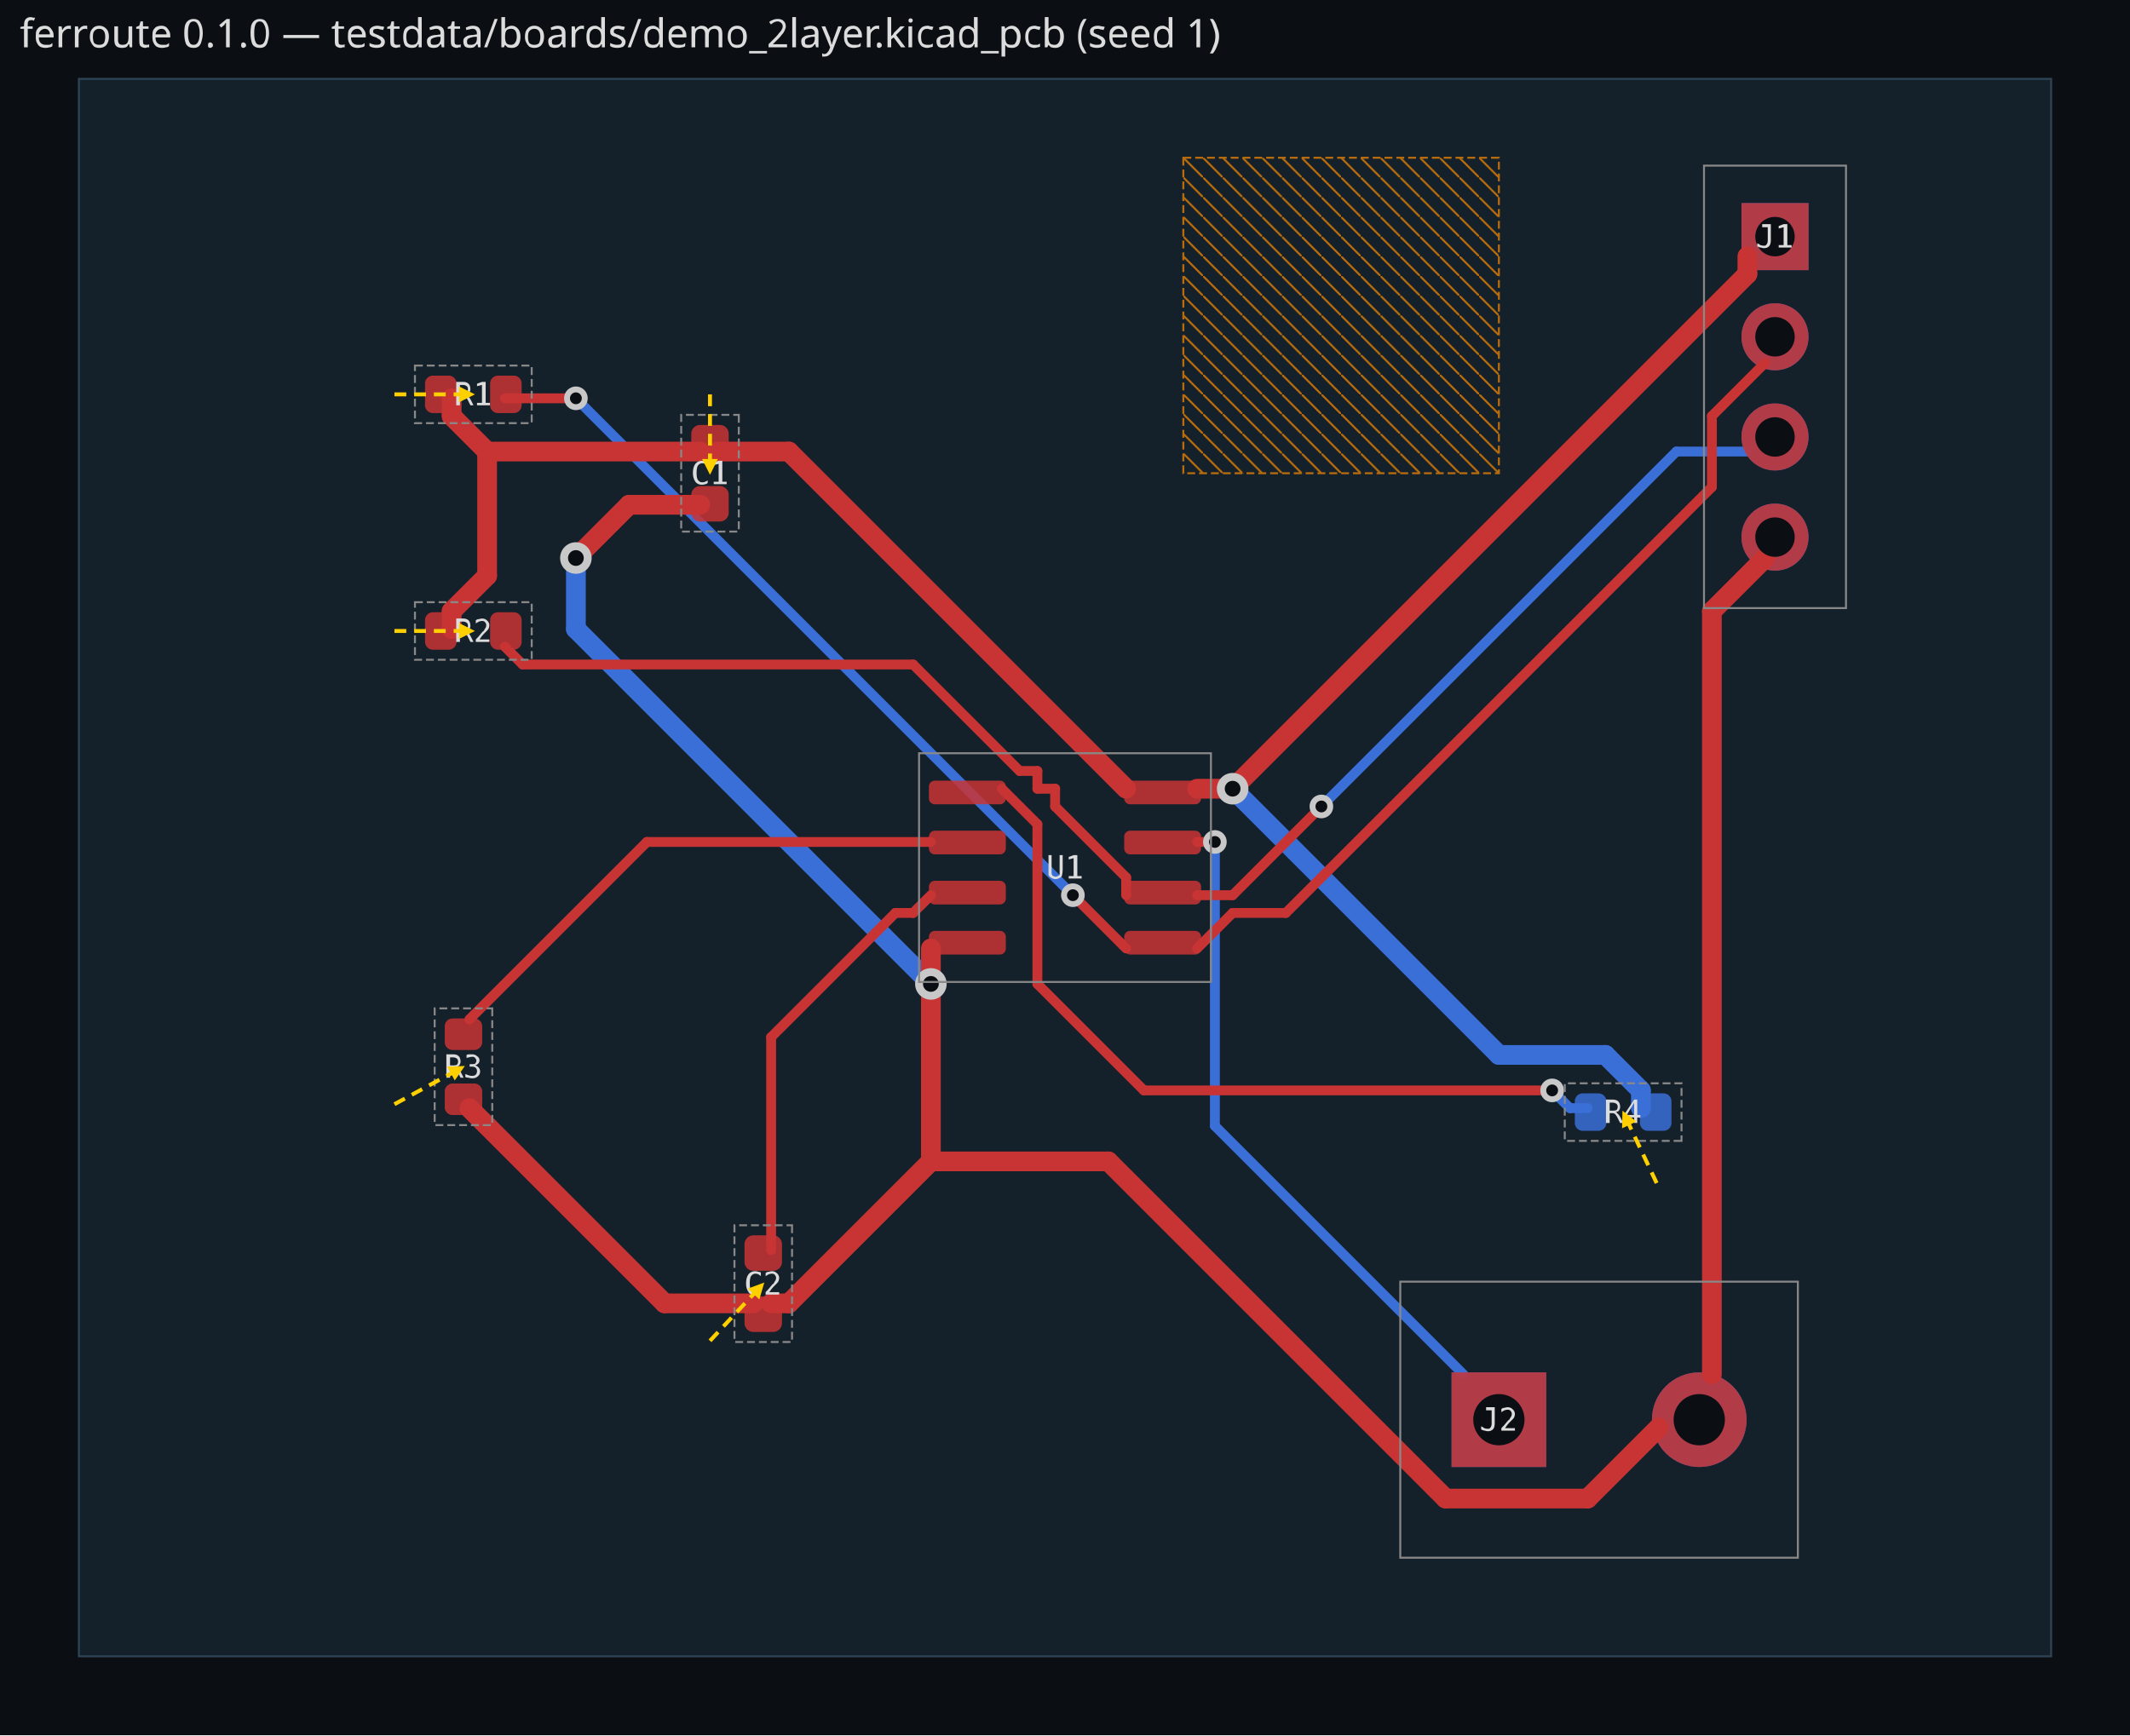
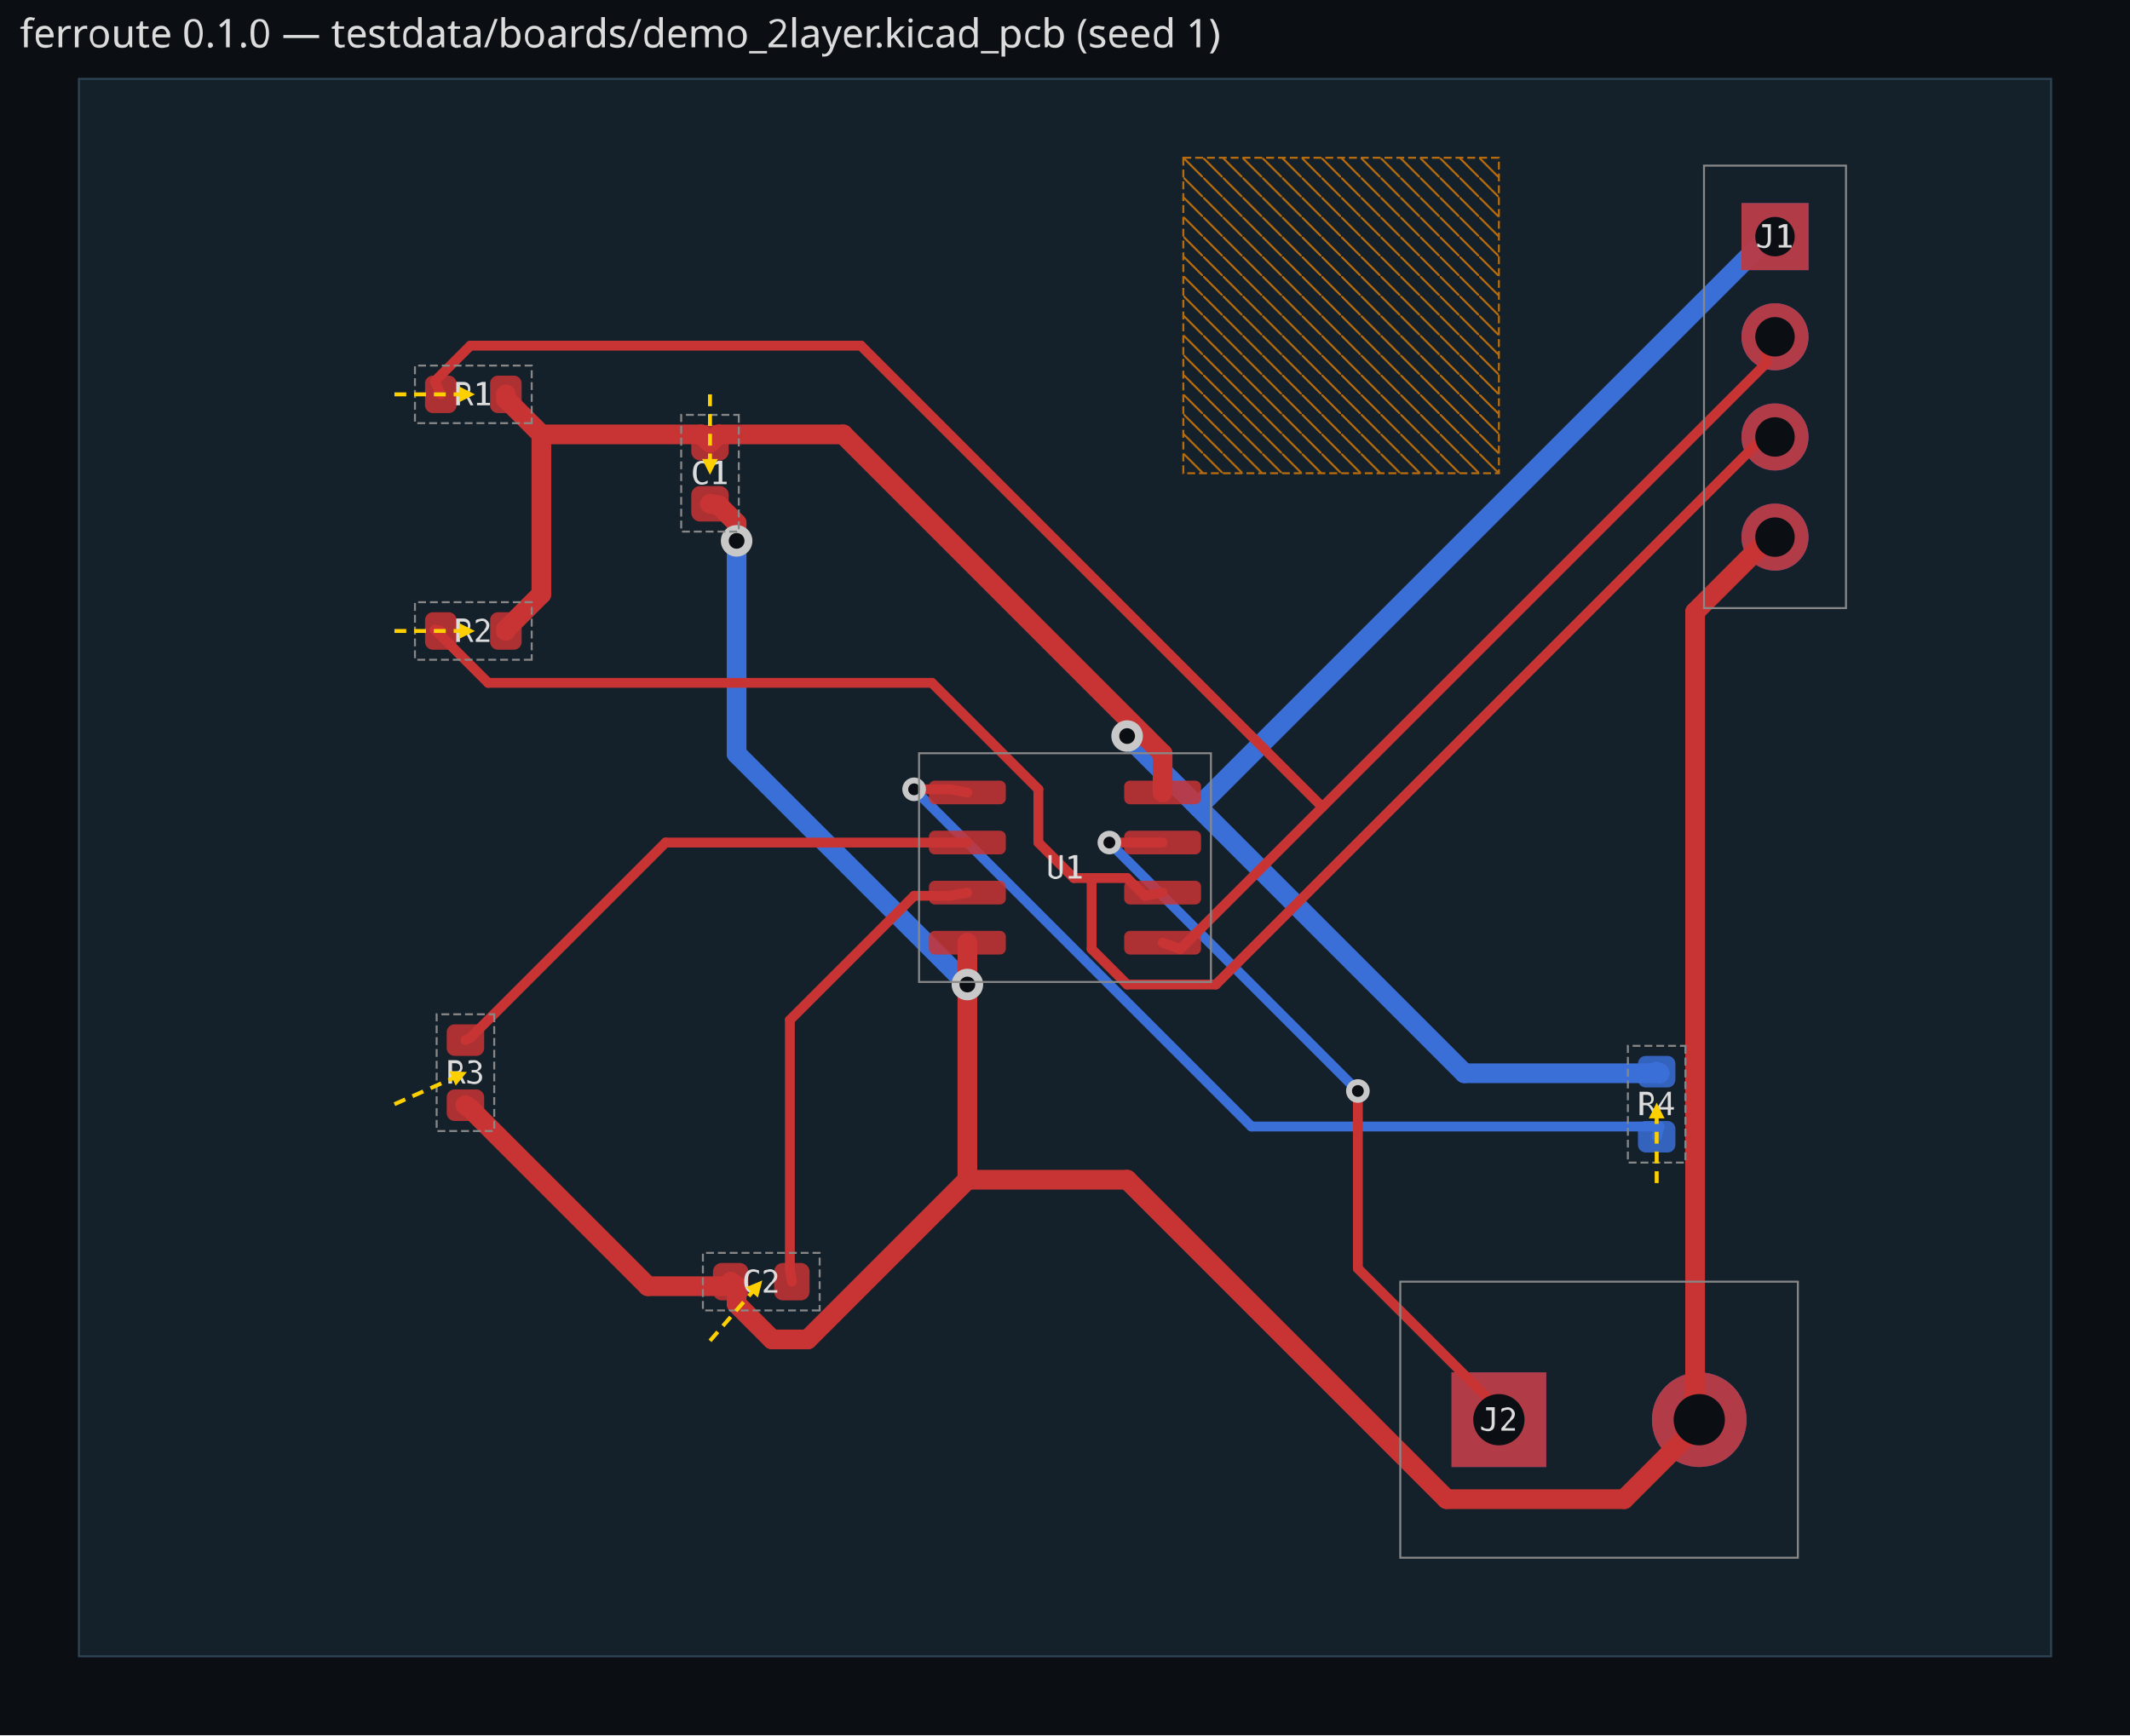
<svg xmlns="http://www.w3.org/2000/svg" width="1080" height="880" viewBox="98 98 54 44">
  <defs>
    <pattern id="hatch" width="0.5" height="0.5" patternUnits="userSpaceOnUse">
      <path d="M 0 0 L 0.5 0.5" stroke="#ff8c00" stroke-width="0.05" fill="none" />
    </pattern>
    <marker id="arrow" viewBox="0 0 10 10" refX="9" refY="5" markerWidth="4" markerHeight="4" orient="auto-start-reverse">
      <path d="M 0 0 L 10 5 L 0 10 z" fill="#ffd000" />
    </marker>
  </defs>
  <rect x="98" y="98" width="54" height="44" fill="#0b0f14" />
  <path id="outline" d="M100 100 L150 100 L150 140 L100 140 Z" fill="#14202a" fill-rule="evenodd" stroke="#2e4454" stroke-width="0.05" />
  <path class="keepout" data-keepout="0" d="M128 102 L136 102 L136 110 L128 110 Z" fill="url(#hatch)" stroke="#ff8c00" stroke-width="0.05" stroke-dasharray="0.2 0.1" opacity="0.7" />
  <g id="layer-B.Cu">
-     <path d="M137.35 125.65 L137.8 126.1" fill="#3a6fd8" stroke="#3a6fd8" stroke-width="0.25" stroke-linejoin="round" stroke-linecap="round" opacity="1" data-net="INT" />
-     <path d="M137.8 126.1 L138.25 126.1" fill="#3a6fd8" stroke="#3a6fd8" stroke-width="0.25" stroke-linejoin="round" stroke-linecap="round" opacity="1" data-net="INT" />
-     <path d="M121.6 122.95 L112.6 113.95" fill="#3a6fd8" stroke="#3a6fd8" stroke-width="0.5" stroke-linejoin="round" stroke-linecap="round" opacity="1" data-net="GND" />
-     <path d="M112.6 113.95 L112.6 112.15" fill="#3a6fd8" stroke="#3a6fd8" stroke-width="0.5" stroke-linejoin="round" stroke-linecap="round" opacity="1" data-net="GND" />
-     <path d="M125.2 120.7 L112.6 108.1" fill="#3a6fd8" stroke="#3a6fd8" stroke-width="0.25" stroke-linejoin="round" stroke-linecap="round" opacity="1" data-net="SDA" />
-     <path d="M131.5 118.45 L140.5 109.45" fill="#3a6fd8" stroke="#3a6fd8" stroke-width="0.25" stroke-linejoin="round" stroke-linecap="round" opacity="1" data-net="SCL" />
-     <path d="M140.5 109.45 L142.3 109.45" fill="#3a6fd8" stroke="#3a6fd8" stroke-width="0.25" stroke-linejoin="round" stroke-linecap="round" opacity="1" data-net="SCL" />
-     <path d="M128.8 119.35 L128.8 126.55" fill="#3a6fd8" stroke="#3a6fd8" stroke-width="0.25" stroke-linejoin="round" stroke-linecap="round" opacity="1" data-net="OUT" />
-     <path d="M128.8 126.55 L135.1 132.85" fill="#3a6fd8" stroke="#3a6fd8" stroke-width="0.25" stroke-linejoin="round" stroke-linecap="round" opacity="1" data-net="OUT" />
-     <path d="M129.25 118 L136 124.75" fill="#3a6fd8" stroke="#3a6fd8" stroke-width="0.5" stroke-linejoin="round" stroke-linecap="round" opacity="1" data-net="+3V3" />
-     <path d="M136 124.75 L138.7 124.75" fill="#3a6fd8" stroke="#3a6fd8" stroke-width="0.5" stroke-linejoin="round" stroke-linecap="round" opacity="1" data-net="+3V3" />
-     <path d="M138.7 124.75 L139.6 125.65" fill="#3a6fd8" stroke="#3a6fd8" stroke-width="0.5" stroke-linejoin="round" stroke-linecap="round" opacity="1" data-net="+3V3" />
-     <path d="M139.6 125.65 L139.6 126.1" fill="#3a6fd8" stroke="#3a6fd8" stroke-width="0.5" stroke-linejoin="round" stroke-linecap="round" opacity="1" data-net="+3V3" />
-     <path d="M140.175 126.475 L139.775 126.475 L139.775 125.925 L140.175 125.925 Z" fill="#3a6fd8" stroke="#3a6fd8" stroke-width="0.4" stroke-linejoin="round" stroke-linecap="round" opacity="0.85" data-net="+3V3" />
-     <path d="M138.525 126.475 L138.125 126.475 L138.125 125.925 L138.525 125.925 Z" fill="#3a6fd8" stroke="#3a6fd8" stroke-width="0.4" stroke-linejoin="round" stroke-linecap="round" opacity="0.85" data-net="INT" />
+     <path d="M121.175 118.015 L129.725 126.565" fill="#3a6fd8" stroke="#3a6fd8" stroke-width="0.25" stroke-linejoin="round" stroke-linecap="round" opacity="1" data-net="INT" />
+     <path d="M129.725 126.565 L140.075 126.565" fill="#3a6fd8" stroke="#3a6fd8" stroke-width="0.25" stroke-linejoin="round" stroke-linecap="round" opacity="1" data-net="INT" />
+     <path d="M140 126.825 L140.075 126.565" fill="#3a6fd8" stroke="#3a6fd8" stroke-width="0.25" stroke-linejoin="round" stroke-linecap="round" opacity="1" data-net="INT" />
+     <path d="M122.525 122.965 L116.675 117.115" fill="#3a6fd8" stroke="#3a6fd8" stroke-width="0.5" stroke-linejoin="round" stroke-linecap="round" opacity="1" data-net="GND" />
+     <path d="M116.675 117.115 L116.675 111.715" fill="#3a6fd8" stroke="#3a6fd8" stroke-width="0.5" stroke-linejoin="round" stroke-linecap="round" opacity="1" data-net="GND" />
+     <path d="M126.125 119.365 L132.425 125.665" fill="#3a6fd8" stroke="#3a6fd8" stroke-width="0.25" stroke-linejoin="round" stroke-linecap="round" opacity="1" data-net="OUT" />
+     <path d="M126.575 116.665 L135.125 125.215" fill="#3a6fd8" stroke="#3a6fd8" stroke-width="0.5" stroke-linejoin="round" stroke-linecap="round" opacity="1" data-net="+3V3" />
+     <path d="M135.125 125.215 L140.075 125.215" fill="#3a6fd8" stroke="#3a6fd8" stroke-width="0.5" stroke-linejoin="round" stroke-linecap="round" opacity="1" data-net="+3V3" />
+     <path d="M128.375 118.465 L142.775 104.065" fill="#3a6fd8" stroke="#3a6fd8" stroke-width="0.5" stroke-linejoin="round" stroke-linecap="round" opacity="1" data-net="+3V3" />
+     <path d="M140 125.175 L140.075 125.215" fill="#3a6fd8" stroke="#3a6fd8" stroke-width="0.5" stroke-linejoin="round" stroke-linecap="round" opacity="1" data-net="+3V3" />
+     <path d="M143 104 L142.775 104.065" fill="#3a6fd8" stroke="#3a6fd8" stroke-width="0.5" stroke-linejoin="round" stroke-linecap="round" opacity="1" data-net="+3V3" />
+     <path d="M140.275 124.975 L140.275 125.375 L139.725 125.375 L139.725 124.975 Z" fill="#3a6fd8" stroke="#3a6fd8" stroke-width="0.4" stroke-linejoin="round" stroke-linecap="round" opacity="0.85" data-net="+3V3" />
+     <path d="M140.275 126.625 L140.275 127.025 L139.725 127.025 L139.725 126.625 Z" fill="#3a6fd8" stroke="#3a6fd8" stroke-width="0.4" stroke-linejoin="round" stroke-linecap="round" opacity="0.85" data-net="INT" />
    <path d="M142.15 103.15 L143.85 103.15 L143.85 104.85 L142.15 104.85 Z" fill="#3a6fd8" stroke="#3a6fd8" stroke-width="0" stroke-linejoin="round" stroke-linecap="round" opacity="0.85" data-net="+3V3" />
    <circle cx="143" cy="106.54" r="0.85" fill="#3a6fd8" opacity="0.85" data-net="SDA" />
    <circle cx="143" cy="109.08" r="0.85" fill="#3a6fd8" opacity="0.85" data-net="SCL" />
    <circle cx="143" cy="111.62" r="0.85" fill="#3a6fd8" opacity="0.85" data-net="GND" />
    <path d="M134.8 132.8 L137.2 132.8 L137.2 135.2 L134.8 135.2 Z" fill="#3a6fd8" stroke="#3a6fd8" stroke-width="0" stroke-linejoin="round" stroke-linecap="round" opacity="0.85" data-net="OUT" />
    <circle cx="141.08" cy="134" r="1.2" fill="#3a6fd8" opacity="0.85" data-net="GND" />
  </g>
  <g id="layer-F.Cu">
-     <path d="M123.4 118 L124.3 118.9" fill="#c83434" stroke="#c83434" stroke-width="0.25" stroke-linejoin="round" stroke-linecap="round" opacity="1" data-net="INT" />
-     <path d="M124.3 118.9 L124.3 122.95" fill="#c83434" stroke="#c83434" stroke-width="0.25" stroke-linejoin="round" stroke-linecap="round" opacity="1" data-net="INT" />
-     <path d="M124.3 122.95 L127 125.65" fill="#c83434" stroke="#c83434" stroke-width="0.25" stroke-linejoin="round" stroke-linecap="round" opacity="1" data-net="INT" />
-     <path d="M127 125.65 L137.35 125.65" fill="#c83434" stroke="#c83434" stroke-width="0.25" stroke-linejoin="round" stroke-linecap="round" opacity="1" data-net="INT" />
-     <path d="M121.6 119.35 L114.4 119.35" fill="#c83434" stroke="#c83434" stroke-width="0.25" stroke-linejoin="round" stroke-linecap="round" opacity="1" data-net="ADDR" />
-     <path d="M114.4 119.35 L109.9 123.85" fill="#c83434" stroke="#c83434" stroke-width="0.25" stroke-linejoin="round" stroke-linecap="round" opacity="1" data-net="ADDR" />
-     <path d="M121.6 120.7 L121.15 121.15" fill="#c83434" stroke="#c83434" stroke-width="0.25" stroke-linejoin="round" stroke-linecap="round" opacity="1" data-net="EN" />
-     <path d="M121.15 121.15 L120.7 121.15" fill="#c83434" stroke="#c83434" stroke-width="0.25" stroke-linejoin="round" stroke-linecap="round" opacity="1" data-net="EN" />
-     <path d="M120.7 121.15 L117.55 124.3" fill="#c83434" stroke="#c83434" stroke-width="0.25" stroke-linejoin="round" stroke-linecap="round" opacity="1" data-net="EN" />
-     <path d="M117.55 124.3 L117.55 129.7" fill="#c83434" stroke="#c83434" stroke-width="0.25" stroke-linejoin="round" stroke-linecap="round" opacity="1" data-net="EN" />
-     <path d="M121.6 122.05 L121.6 127.45" fill="#c83434" stroke="#c83434" stroke-width="0.5" stroke-linejoin="round" stroke-linecap="round" opacity="1" data-net="GND" />
-     <path d="M121.6 127.45 L118 131.05" fill="#c83434" stroke="#c83434" stroke-width="0.5" stroke-linejoin="round" stroke-linecap="round" opacity="1" data-net="GND" />
-     <path d="M118 131.05 L117.55 131.05" fill="#c83434" stroke="#c83434" stroke-width="0.5" stroke-linejoin="round" stroke-linecap="round" opacity="1" data-net="GND" />
-     <path d="M117.1 131.05 L114.85 131.05" fill="#c83434" stroke="#c83434" stroke-width="0.5" stroke-linejoin="round" stroke-linecap="round" opacity="1" data-net="GND" />
-     <path d="M114.85 131.05 L109.9 126.1" fill="#c83434" stroke="#c83434" stroke-width="0.5" stroke-linejoin="round" stroke-linecap="round" opacity="1" data-net="GND" />
-     <path d="M121.6 127.45 L126.1 127.45" fill="#c83434" stroke="#c83434" stroke-width="0.5" stroke-linejoin="round" stroke-linecap="round" opacity="1" data-net="GND" />
-     <path d="M126.1 127.45 L134.65 136" fill="#c83434" stroke="#c83434" stroke-width="0.5" stroke-linejoin="round" stroke-linecap="round" opacity="1" data-net="GND" />
-     <path d="M134.65 136 L138.25 136" fill="#c83434" stroke="#c83434" stroke-width="0.5" stroke-linejoin="round" stroke-linecap="round" opacity="1" data-net="GND" />
-     <path d="M138.25 136 L140.05 134.2" fill="#c83434" stroke="#c83434" stroke-width="0.5" stroke-linejoin="round" stroke-linecap="round" opacity="1" data-net="GND" />
-     <path d="M141.4 132.85 L141.4 113.5" fill="#c83434" stroke="#c83434" stroke-width="0.5" stroke-linejoin="round" stroke-linecap="round" opacity="1" data-net="GND" />
-     <path d="M141.4 113.5 L142.75 112.15" fill="#c83434" stroke="#c83434" stroke-width="0.5" stroke-linejoin="round" stroke-linecap="round" opacity="1" data-net="GND" />
-     <path d="M112.6 112.15 L113.95 110.8" fill="#c83434" stroke="#c83434" stroke-width="0.5" stroke-linejoin="round" stroke-linecap="round" opacity="1" data-net="GND" />
-     <path d="M113.95 110.8 L115.75 110.8" fill="#c83434" stroke="#c83434" stroke-width="0.5" stroke-linejoin="round" stroke-linecap="round" opacity="1" data-net="GND" />
-     <path d="M128.35 122.05 L129.25 121.15" fill="#c83434" stroke="#c83434" stroke-width="0.25" stroke-linejoin="round" stroke-linecap="round" opacity="1" data-net="SDA" />
-     <path d="M129.25 121.15 L130.6 121.15" fill="#c83434" stroke="#c83434" stroke-width="0.25" stroke-linejoin="round" stroke-linecap="round" opacity="1" data-net="SDA" />
-     <path d="M130.6 121.15 L141.4 110.35" fill="#c83434" stroke="#c83434" stroke-width="0.25" stroke-linejoin="round" stroke-linecap="round" opacity="1" data-net="SDA" />
-     <path d="M141.4 110.35 L141.4 108.55" fill="#c83434" stroke="#c83434" stroke-width="0.25" stroke-linejoin="round" stroke-linecap="round" opacity="1" data-net="SDA" />
-     <path d="M141.4 108.55 L142.75 107.2" fill="#c83434" stroke="#c83434" stroke-width="0.25" stroke-linejoin="round" stroke-linecap="round" opacity="1" data-net="SDA" />
-     <path d="M126.55 122.05 L125.2 120.7" fill="#c83434" stroke="#c83434" stroke-width="0.25" stroke-linejoin="round" stroke-linecap="round" opacity="1" data-net="SDA" />
-     <path d="M112.6 108.1 L110.8 108.1" fill="#c83434" stroke="#c83434" stroke-width="0.25" stroke-linejoin="round" stroke-linecap="round" opacity="1" data-net="SDA" />
-     <path d="M126.55 120.7 L126.55 120.25" fill="#c83434" stroke="#c83434" stroke-width="0.25" stroke-linejoin="round" stroke-linecap="round" opacity="1" data-net="SCL" />
-     <path d="M126.55 120.25 L124.75 118.45" fill="#c83434" stroke="#c83434" stroke-width="0.25" stroke-linejoin="round" stroke-linecap="round" opacity="1" data-net="SCL" />
-     <path d="M124.75 118.45 L124.75 118" fill="#c83434" stroke="#c83434" stroke-width="0.25" stroke-linejoin="round" stroke-linecap="round" opacity="1" data-net="SCL" />
-     <path d="M124.75 118 L124.3 118" fill="#c83434" stroke="#c83434" stroke-width="0.25" stroke-linejoin="round" stroke-linecap="round" opacity="1" data-net="SCL" />
-     <path d="M124.3 118 L124.3 117.55" fill="#c83434" stroke="#c83434" stroke-width="0.25" stroke-linejoin="round" stroke-linecap="round" opacity="1" data-net="SCL" />
-     <path d="M124.3 117.55 L123.85 117.55" fill="#c83434" stroke="#c83434" stroke-width="0.25" stroke-linejoin="round" stroke-linecap="round" opacity="1" data-net="SCL" />
-     <path d="M123.85 117.55 L121.15 114.85" fill="#c83434" stroke="#c83434" stroke-width="0.25" stroke-linejoin="round" stroke-linecap="round" opacity="1" data-net="SCL" />
-     <path d="M121.15 114.85 L111.25 114.85" fill="#c83434" stroke="#c83434" stroke-width="0.25" stroke-linejoin="round" stroke-linecap="round" opacity="1" data-net="SCL" />
-     <path d="M111.25 114.85 L110.8 114.4" fill="#c83434" stroke="#c83434" stroke-width="0.25" stroke-linejoin="round" stroke-linecap="round" opacity="1" data-net="SCL" />
-     <path d="M128.35 120.7 L129.25 120.7" fill="#c83434" stroke="#c83434" stroke-width="0.25" stroke-linejoin="round" stroke-linecap="round" opacity="1" data-net="SCL" />
-     <path d="M129.25 120.7 L131.5 118.45" fill="#c83434" stroke="#c83434" stroke-width="0.25" stroke-linejoin="round" stroke-linecap="round" opacity="1" data-net="SCL" />
-     <path d="M128.35 119.35 L128.8 119.35" fill="#c83434" stroke="#c83434" stroke-width="0.25" stroke-linejoin="round" stroke-linecap="round" opacity="1" data-net="OUT" />
-     <path d="M126.55 118 L118 109.45" fill="#c83434" stroke="#c83434" stroke-width="0.5" stroke-linejoin="round" stroke-linecap="round" opacity="1" data-net="+3V3" />
-     <path d="M118 109.45 L116.2 109.45" fill="#c83434" stroke="#c83434" stroke-width="0.5" stroke-linejoin="round" stroke-linecap="round" opacity="1" data-net="+3V3" />
-     <path d="M115.75 109.45 L110.35 109.45" fill="#c83434" stroke="#c83434" stroke-width="0.5" stroke-linejoin="round" stroke-linecap="round" opacity="1" data-net="+3V3" />
-     <path d="M110.35 109.45 L109.45 108.55" fill="#c83434" stroke="#c83434" stroke-width="0.5" stroke-linejoin="round" stroke-linecap="round" opacity="1" data-net="+3V3" />
-     <path d="M109.45 108.55 L109.45 108.1" fill="#c83434" stroke="#c83434" stroke-width="0.5" stroke-linejoin="round" stroke-linecap="round" opacity="1" data-net="+3V3" />
-     <path d="M110.35 109.45 L110.35 112.6" fill="#c83434" stroke="#c83434" stroke-width="0.5" stroke-linejoin="round" stroke-linecap="round" opacity="1" data-net="+3V3" />
-     <path d="M110.35 112.6 L109.45 113.5" fill="#c83434" stroke="#c83434" stroke-width="0.5" stroke-linejoin="round" stroke-linecap="round" opacity="1" data-net="+3V3" />
-     <path d="M109.45 113.5 L109.45 113.95" fill="#c83434" stroke="#c83434" stroke-width="0.5" stroke-linejoin="round" stroke-linecap="round" opacity="1" data-net="+3V3" />
-     <path d="M128.35 118 L129.25 118" fill="#c83434" stroke="#c83434" stroke-width="0.5" stroke-linejoin="round" stroke-linecap="round" opacity="1" data-net="+3V3" />
-     <path d="M129.25 118 L142.3 104.95" fill="#c83434" stroke="#c83434" stroke-width="0.5" stroke-linejoin="round" stroke-linecap="round" opacity="1" data-net="+3V3" />
-     <path d="M142.3 104.95 L142.3 104.5" fill="#c83434" stroke="#c83434" stroke-width="0.5" stroke-linejoin="round" stroke-linecap="round" opacity="1" data-net="+3V3" />
+     <path d="M122.075 118.015 L121.175 118.015" fill="#c83434" stroke="#c83434" stroke-width="0.25" stroke-linejoin="round" stroke-linecap="round" opacity="1" data-net="INT" />
+     <path d="M122.525 118.095 L122.075 118.015" fill="#c83434" stroke="#c83434" stroke-width="0.25" stroke-linejoin="round" stroke-linecap="round" opacity="1" data-net="INT" />
+     <path d="M122.525 119.365 L114.875 119.365" fill="#c83434" stroke="#c83434" stroke-width="0.25" stroke-linejoin="round" stroke-linecap="round" opacity="1" data-net="ADDR" />
+     <path d="M114.875 119.365 L109.925 124.315" fill="#c83434" stroke="#c83434" stroke-width="0.25" stroke-linejoin="round" stroke-linecap="round" opacity="1" data-net="ADDR" />
+     <path d="M109.8 124.375 L109.925 124.315" fill="#c83434" stroke="#c83434" stroke-width="0.25" stroke-linejoin="round" stroke-linecap="round" opacity="1" data-net="ADDR" />
+     <path d="M122.075 120.715 L121.175 120.715" fill="#c83434" stroke="#c83434" stroke-width="0.25" stroke-linejoin="round" stroke-linecap="round" opacity="1" data-net="EN" />
+     <path d="M121.175 120.715 L118.025 123.865" fill="#c83434" stroke="#c83434" stroke-width="0.25" stroke-linejoin="round" stroke-linecap="round" opacity="1" data-net="EN" />
+     <path d="M118.025 123.865 L118.025 130.165" fill="#c83434" stroke="#c83434" stroke-width="0.25" stroke-linejoin="round" stroke-linecap="round" opacity="1" data-net="EN" />
+     <path d="M122.525 120.635 L122.075 120.715" fill="#c83434" stroke="#c83434" stroke-width="0.25" stroke-linejoin="round" stroke-linecap="round" opacity="1" data-net="EN" />
+     <path d="M118.075 130.5 L118.025 130.165" fill="#c83434" stroke="#c83434" stroke-width="0.25" stroke-linejoin="round" stroke-linecap="round" opacity="1" data-net="EN" />
+     <path d="M122.525 122.965 L122.525 127.915" fill="#c83434" stroke="#c83434" stroke-width="0.5" stroke-linejoin="round" stroke-linecap="round" opacity="1" data-net="GND" />
+     <path d="M122.525 127.915 L118.475 131.965" fill="#c83434" stroke="#c83434" stroke-width="0.5" stroke-linejoin="round" stroke-linecap="round" opacity="1" data-net="GND" />
+     <path d="M118.475 131.965 L117.575 131.965" fill="#c83434" stroke="#c83434" stroke-width="0.5" stroke-linejoin="round" stroke-linecap="round" opacity="1" data-net="GND" />
+     <path d="M117.575 131.965 L116.675 131.065" fill="#c83434" stroke="#c83434" stroke-width="0.5" stroke-linejoin="round" stroke-linecap="round" opacity="1" data-net="GND" />
+     <path d="M116.675 131.065 L116.675 130.615" fill="#c83434" stroke="#c83434" stroke-width="0.5" stroke-linejoin="round" stroke-linecap="round" opacity="1" data-net="GND" />
+     <path d="M116.675 130.615 L114.425 130.615" fill="#c83434" stroke="#c83434" stroke-width="0.5" stroke-linejoin="round" stroke-linecap="round" opacity="1" data-net="GND" />
+     <path d="M114.425 130.615 L109.925 126.115" fill="#c83434" stroke="#c83434" stroke-width="0.5" stroke-linejoin="round" stroke-linecap="round" opacity="1" data-net="GND" />
+     <path d="M116.675 111.715 L116.675 111.265" fill="#c83434" stroke="#c83434" stroke-width="0.5" stroke-linejoin="round" stroke-linecap="round" opacity="1" data-net="GND" />
+     <path d="M116.675 111.265 L116.225 110.815" fill="#c83434" stroke="#c83434" stroke-width="0.5" stroke-linejoin="round" stroke-linecap="round" opacity="1" data-net="GND" />
+     <path d="M122.525 127.915 L126.575 127.915" fill="#c83434" stroke="#c83434" stroke-width="0.5" stroke-linejoin="round" stroke-linecap="round" opacity="1" data-net="GND" />
+     <path d="M126.575 127.915 L134.675 136.015" fill="#c83434" stroke="#c83434" stroke-width="0.5" stroke-linejoin="round" stroke-linecap="round" opacity="1" data-net="GND" />
+     <path d="M134.675 136.015 L139.175 136.015" fill="#c83434" stroke="#c83434" stroke-width="0.5" stroke-linejoin="round" stroke-linecap="round" opacity="1" data-net="GND" />
+     <path d="M139.175 136.015 L140.975 134.215" fill="#c83434" stroke="#c83434" stroke-width="0.5" stroke-linejoin="round" stroke-linecap="round" opacity="1" data-net="GND" />
+     <path d="M140.975 133.765 L140.975 113.515" fill="#c83434" stroke="#c83434" stroke-width="0.5" stroke-linejoin="round" stroke-linecap="round" opacity="1" data-net="GND" />
+     <path d="M140.975 113.515 L142.775 111.715" fill="#c83434" stroke="#c83434" stroke-width="0.5" stroke-linejoin="round" stroke-linecap="round" opacity="1" data-net="GND" />
+     <path d="M122.525 121.905 L122.525 122.965" fill="#c83434" stroke="#c83434" stroke-width="0.5" stroke-linejoin="round" stroke-linecap="round" opacity="1" data-net="GND" />
+     <path d="M109.8 126.025 L109.925 126.115" fill="#c83434" stroke="#c83434" stroke-width="0.5" stroke-linejoin="round" stroke-linecap="round" opacity="1" data-net="GND" />
+     <path d="M116 110.775 L116.225 110.815" fill="#c83434" stroke="#c83434" stroke-width="0.5" stroke-linejoin="round" stroke-linecap="round" opacity="1" data-net="GND" />
+     <path d="M116.525 130.5 L116.675 130.615" fill="#c83434" stroke="#c83434" stroke-width="0.5" stroke-linejoin="round" stroke-linecap="round" opacity="1" data-net="GND" />
+     <path d="M143 111.62 L142.775 111.715" fill="#c83434" stroke="#c83434" stroke-width="0.5" stroke-linejoin="round" stroke-linecap="round" opacity="1" data-net="GND" />
+     <path d="M141.08 134 L140.975 134.215" fill="#c83434" stroke="#c83434" stroke-width="0.5" stroke-linejoin="round" stroke-linecap="round" opacity="1" data-net="GND" />
+     <path d="M141.08 134 L140.975 133.765" fill="#c83434" stroke="#c83434" stroke-width="0.5" stroke-linejoin="round" stroke-linecap="round" opacity="1" data-net="GND" />
+     <path d="M127.925 122.065 L142.775 107.215" fill="#c83434" stroke="#c83434" stroke-width="0.25" stroke-linejoin="round" stroke-linecap="round" opacity="1" data-net="SDA" />
+     <path d="M142.775 107.215 L142.775 106.765" fill="#c83434" stroke="#c83434" stroke-width="0.25" stroke-linejoin="round" stroke-linecap="round" opacity="1" data-net="SDA" />
+     <path d="M131.525 118.465 L119.825 106.765" fill="#c83434" stroke="#c83434" stroke-width="0.25" stroke-linejoin="round" stroke-linecap="round" opacity="1" data-net="SDA" />
+     <path d="M119.825 106.765 L109.925 106.765" fill="#c83434" stroke="#c83434" stroke-width="0.25" stroke-linejoin="round" stroke-linecap="round" opacity="1" data-net="SDA" />
+     <path d="M109.925 106.765 L109.025 107.665" fill="#c83434" stroke="#c83434" stroke-width="0.25" stroke-linejoin="round" stroke-linecap="round" opacity="1" data-net="SDA" />
+     <path d="M127.475 121.905 L127.925 122.065" fill="#c83434" stroke="#c83434" stroke-width="0.25" stroke-linejoin="round" stroke-linecap="round" opacity="1" data-net="SDA" />
+     <path d="M109.175 108 L109.025 107.665" fill="#c83434" stroke="#c83434" stroke-width="0.25" stroke-linejoin="round" stroke-linecap="round" opacity="1" data-net="SDA" />
+     <path d="M143 106.54 L142.775 106.765" fill="#c83434" stroke="#c83434" stroke-width="0.25" stroke-linejoin="round" stroke-linecap="round" opacity="1" data-net="SDA" />
+     <path d="M127.025 120.715 L126.575 120.265" fill="#c83434" stroke="#c83434" stroke-width="0.25" stroke-linejoin="round" stroke-linecap="round" opacity="1" data-net="SCL" />
+     <path d="M126.575 120.265 L125.225 120.265" fill="#c83434" stroke="#c83434" stroke-width="0.25" stroke-linejoin="round" stroke-linecap="round" opacity="1" data-net="SCL" />
+     <path d="M125.225 120.265 L124.325 119.365" fill="#c83434" stroke="#c83434" stroke-width="0.25" stroke-linejoin="round" stroke-linecap="round" opacity="1" data-net="SCL" />
+     <path d="M124.325 119.365 L124.325 118.015" fill="#c83434" stroke="#c83434" stroke-width="0.25" stroke-linejoin="round" stroke-linecap="round" opacity="1" data-net="SCL" />
+     <path d="M124.325 118.015 L121.625 115.315" fill="#c83434" stroke="#c83434" stroke-width="0.25" stroke-linejoin="round" stroke-linecap="round" opacity="1" data-net="SCL" />
+     <path d="M121.625 115.315 L110.375 115.315" fill="#c83434" stroke="#c83434" stroke-width="0.25" stroke-linejoin="round" stroke-linecap="round" opacity="1" data-net="SCL" />
+     <path d="M110.375 115.315 L109.025 113.965" fill="#c83434" stroke="#c83434" stroke-width="0.25" stroke-linejoin="round" stroke-linecap="round" opacity="1" data-net="SCL" />
+     <path d="M125.675 120.265 L125.675 122.065" fill="#c83434" stroke="#c83434" stroke-width="0.25" stroke-linejoin="round" stroke-linecap="round" opacity="1" data-net="SCL" />
+     <path d="M125.675 122.065 L126.575 122.965" fill="#c83434" stroke="#c83434" stroke-width="0.25" stroke-linejoin="round" stroke-linecap="round" opacity="1" data-net="SCL" />
+     <path d="M126.575 122.965 L128.825 122.965" fill="#c83434" stroke="#c83434" stroke-width="0.25" stroke-linejoin="round" stroke-linecap="round" opacity="1" data-net="SCL" />
+     <path d="M128.825 122.965 L142.775 109.015" fill="#c83434" stroke="#c83434" stroke-width="0.25" stroke-linejoin="round" stroke-linecap="round" opacity="1" data-net="SCL" />
+     <path d="M127.475 120.635 L127.025 120.715" fill="#c83434" stroke="#c83434" stroke-width="0.25" stroke-linejoin="round" stroke-linecap="round" opacity="1" data-net="SCL" />
+     <path d="M109.175 114 L109.025 113.965" fill="#c83434" stroke="#c83434" stroke-width="0.25" stroke-linejoin="round" stroke-linecap="round" opacity="1" data-net="SCL" />
+     <path d="M143 109.08 L142.775 109.015" fill="#c83434" stroke="#c83434" stroke-width="0.25" stroke-linejoin="round" stroke-linecap="round" opacity="1" data-net="SCL" />
+     <path d="M127.475 119.365 L126.125 119.365" fill="#c83434" stroke="#c83434" stroke-width="0.25" stroke-linejoin="round" stroke-linecap="round" opacity="1" data-net="OUT" />
+     <path d="M132.425 125.665 L132.425 130.165" fill="#c83434" stroke="#c83434" stroke-width="0.25" stroke-linejoin="round" stroke-linecap="round" opacity="1" data-net="OUT" />
+     <path d="M132.425 130.165 L136.025 133.765" fill="#c83434" stroke="#c83434" stroke-width="0.25" stroke-linejoin="round" stroke-linecap="round" opacity="1" data-net="OUT" />
+     <path d="M136 134 L136.025 133.765" fill="#c83434" stroke="#c83434" stroke-width="0.25" stroke-linejoin="round" stroke-linecap="round" opacity="1" data-net="OUT" />
+     <path d="M127.475 117.115 L119.375 109.015" fill="#c83434" stroke="#c83434" stroke-width="0.5" stroke-linejoin="round" stroke-linecap="round" opacity="1" data-net="+3V3" />
+     <path d="M119.375 109.015 L116.225 109.015" fill="#c83434" stroke="#c83434" stroke-width="0.5" stroke-linejoin="round" stroke-linecap="round" opacity="1" data-net="+3V3" />
+     <path d="M115.775 109.015 L111.725 109.015" fill="#c83434" stroke="#c83434" stroke-width="0.5" stroke-linejoin="round" stroke-linecap="round" opacity="1" data-net="+3V3" />
+     <path d="M111.725 109.015 L110.825 108.115" fill="#c83434" stroke="#c83434" stroke-width="0.5" stroke-linejoin="round" stroke-linecap="round" opacity="1" data-net="+3V3" />
+     <path d="M111.725 109.015 L111.725 113.065" fill="#c83434" stroke="#c83434" stroke-width="0.5" stroke-linejoin="round" stroke-linecap="round" opacity="1" data-net="+3V3" />
+     <path d="M111.725 113.065 L110.825 113.965" fill="#c83434" stroke="#c83434" stroke-width="0.5" stroke-linejoin="round" stroke-linecap="round" opacity="1" data-net="+3V3" />
+     <path d="M127.025 116.665 L126.575 116.665" fill="#c83434" stroke="#c83434" stroke-width="0.5" stroke-linejoin="round" stroke-linecap="round" opacity="1" data-net="+3V3" />
+     <path d="M127.475 118.095 L127.475 117.115" fill="#c83434" stroke="#c83434" stroke-width="0.5" stroke-linejoin="round" stroke-linecap="round" opacity="1" data-net="+3V3" />
+     <path d="M110.825 108 L110.825 108.115" fill="#c83434" stroke="#c83434" stroke-width="0.5" stroke-linejoin="round" stroke-linecap="round" opacity="1" data-net="+3V3" />
+     <path d="M110.825 114 L110.825 113.965" fill="#c83434" stroke="#c83434" stroke-width="0.5" stroke-linejoin="round" stroke-linecap="round" opacity="1" data-net="+3V3" />
+     <path d="M116 109.225 L115.775 109.015" fill="#c83434" stroke="#c83434" stroke-width="0.5" stroke-linejoin="round" stroke-linecap="round" opacity="1" data-net="+3V3" />
+     <path d="M116 109.225 L116.225 109.015" fill="#c83434" stroke="#c83434" stroke-width="0.5" stroke-linejoin="round" stroke-linecap="round" opacity="1" data-net="+3V3" />
    <path d="M121.7 117.945 L123.35 117.945 L123.35 118.245 L121.7 118.245 Z" fill="#c83434" stroke="#c83434" stroke-width="0.3" stroke-linejoin="round" stroke-linecap="round" opacity="0.85" data-net="INT" />
    <path d="M121.7 119.215 L123.35 119.215 L123.35 119.515 L121.7 119.515 Z" fill="#c83434" stroke="#c83434" stroke-width="0.3" stroke-linejoin="round" stroke-linecap="round" opacity="0.85" data-net="ADDR" />
    <path d="M121.7 120.485 L123.35 120.485 L123.35 120.785 L121.7 120.785 Z" fill="#c83434" stroke="#c83434" stroke-width="0.3" stroke-linejoin="round" stroke-linecap="round" opacity="0.85" data-net="EN" />
    <path d="M121.7 121.755 L123.35 121.755 L123.35 122.055 L121.7 122.055 Z" fill="#c83434" stroke="#c83434" stroke-width="0.3" stroke-linejoin="round" stroke-linecap="round" opacity="0.85" data-net="GND" />
    <path d="M126.65 121.755 L128.3 121.755 L128.3 122.055 L126.65 122.055 Z" fill="#c83434" stroke="#c83434" stroke-width="0.3" stroke-linejoin="round" stroke-linecap="round" opacity="0.85" data-net="SDA" />
    <path d="M126.65 120.485 L128.3 120.485 L128.3 120.785 L126.65 120.785 Z" fill="#c83434" stroke="#c83434" stroke-width="0.3" stroke-linejoin="round" stroke-linecap="round" opacity="0.85" data-net="SCL" />
    <path d="M126.65 119.215 L128.3 119.215 L128.3 119.515 L126.65 119.515 Z" fill="#c83434" stroke="#c83434" stroke-width="0.3" stroke-linejoin="round" stroke-linecap="round" opacity="0.85" data-net="OUT" />
    <path d="M126.65 117.945 L128.3 117.945 L128.3 118.245 L126.65 118.245 Z" fill="#c83434" stroke="#c83434" stroke-width="0.3" stroke-linejoin="round" stroke-linecap="round" opacity="0.85" data-net="+3V3" />
-     <path d="M108.975 107.725 L109.375 107.725 L109.375 108.275 L108.975 108.275 Z" fill="#c83434" stroke="#c83434" stroke-width="0.4" stroke-linejoin="round" stroke-linecap="round" opacity="0.85" data-net="+3V3" />
-     <path d="M110.625 107.725 L111.025 107.725 L111.025 108.275 L110.625 108.275 Z" fill="#c83434" stroke="#c83434" stroke-width="0.4" stroke-linejoin="round" stroke-linecap="round" opacity="0.85" data-net="SDA" />
-     <path d="M108.975 113.725 L109.375 113.725 L109.375 114.275 L108.975 114.275 Z" fill="#c83434" stroke="#c83434" stroke-width="0.4" stroke-linejoin="round" stroke-linecap="round" opacity="0.85" data-net="+3V3" />
-     <path d="M110.625 113.725 L111.025 113.725 L111.025 114.275 L110.625 114.275 Z" fill="#c83434" stroke="#c83434" stroke-width="0.4" stroke-linejoin="round" stroke-linecap="round" opacity="0.85" data-net="SCL" />
-     <path d="M110.025 124.025 L110.025 124.425 L109.475 124.425 L109.475 124.025 Z" fill="#c83434" stroke="#c83434" stroke-width="0.4" stroke-linejoin="round" stroke-linecap="round" opacity="0.85" data-net="ADDR" />
-     <path d="M110.025 125.675 L110.025 126.075 L109.475 126.075 L109.475 125.675 Z" fill="#c83434" stroke="#c83434" stroke-width="0.4" stroke-linejoin="round" stroke-linecap="round" opacity="0.85" data-net="GND" />
+     <path d="M111.025 108.275 L110.625 108.275 L110.625 107.725 L111.025 107.725 Z" fill="#c83434" stroke="#c83434" stroke-width="0.4" stroke-linejoin="round" stroke-linecap="round" opacity="0.85" data-net="+3V3" />
+     <path d="M109.375 108.275 L108.975 108.275 L108.975 107.725 L109.375 107.725 Z" fill="#c83434" stroke="#c83434" stroke-width="0.4" stroke-linejoin="round" stroke-linecap="round" opacity="0.85" data-net="SDA" />
+     <path d="M111.025 114.275 L110.625 114.275 L110.625 113.725 L111.025 113.725 Z" fill="#c83434" stroke="#c83434" stroke-width="0.4" stroke-linejoin="round" stroke-linecap="round" opacity="0.85" data-net="+3V3" />
+     <path d="M109.375 114.275 L108.975 114.275 L108.975 113.725 L109.375 113.725 Z" fill="#c83434" stroke="#c83434" stroke-width="0.4" stroke-linejoin="round" stroke-linecap="round" opacity="0.85" data-net="SCL" />
+     <path d="M110.075 124.175 L110.075 124.575 L109.525 124.575 L109.525 124.175 Z" fill="#c83434" stroke="#c83434" stroke-width="0.4" stroke-linejoin="round" stroke-linecap="round" opacity="0.85" data-net="ADDR" />
+     <path d="M110.075 125.825 L110.075 126.225 L109.525 126.225 L109.525 125.825 Z" fill="#c83434" stroke="#c83434" stroke-width="0.4" stroke-linejoin="round" stroke-linecap="round" opacity="0.85" data-net="GND" />
    <path d="M116.25 109 L116.25 109.45 L115.75 109.45 L115.75 109 Z" fill="#c83434" stroke="#c83434" stroke-width="0.45" stroke-linejoin="round" stroke-linecap="round" opacity="0.85" data-net="+3V3" />
    <path d="M116.25 110.55 L116.25 111 L115.75 111 L115.75 110.55 Z" fill="#c83434" stroke="#c83434" stroke-width="0.45" stroke-linejoin="round" stroke-linecap="round" opacity="0.85" data-net="GND" />
-     <path d="M117.6 129.55 L117.6 130 L117.1 130 L117.1 129.55 Z" fill="#c83434" stroke="#c83434" stroke-width="0.45" stroke-linejoin="round" stroke-linecap="round" opacity="0.85" data-net="EN" />
-     <path d="M117.6 131.1 L117.6 131.55 L117.1 131.55 L117.1 131.1 Z" fill="#c83434" stroke="#c83434" stroke-width="0.45" stroke-linejoin="round" stroke-linecap="round" opacity="0.85" data-net="GND" />
+     <path d="M118.3 130.75 L117.85 130.75 L117.85 130.25 L118.3 130.25 Z" fill="#c83434" stroke="#c83434" stroke-width="0.45" stroke-linejoin="round" stroke-linecap="round" opacity="0.85" data-net="EN" />
+     <path d="M116.75 130.75 L116.3 130.75 L116.3 130.25 L116.75 130.25 Z" fill="#c83434" stroke="#c83434" stroke-width="0.45" stroke-linejoin="round" stroke-linecap="round" opacity="0.85" data-net="GND" />
    <path d="M142.15 103.15 L143.85 103.15 L143.85 104.85 L142.15 104.85 Z" fill="#c83434" stroke="#c83434" stroke-width="0" stroke-linejoin="round" stroke-linecap="round" opacity="0.85" data-net="+3V3" />
    <circle cx="143" cy="106.54" r="0.85" fill="#c83434" opacity="0.85" data-net="SDA" />
    <circle cx="143" cy="109.08" r="0.85" fill="#c83434" opacity="0.85" data-net="SCL" />
    <circle cx="143" cy="111.62" r="0.85" fill="#c83434" opacity="0.85" data-net="GND" />
    <path d="M134.8 132.8 L137.2 132.8 L137.2 135.2 L134.8 135.2 Z" fill="#c83434" stroke="#c83434" stroke-width="0" stroke-linejoin="round" stroke-linecap="round" opacity="0.85" data-net="OUT" />
    <circle cx="141.08" cy="134" r="1.2" fill="#c83434" opacity="0.85" data-net="GND" />
  </g>
  <g id="drills">
    <circle cx="143" cy="104" r="0.5" fill="#0b0f14" />
    <circle cx="143" cy="106.54" r="0.5" fill="#0b0f14" />
    <circle cx="143" cy="109.08" r="0.5" fill="#0b0f14" />
    <circle cx="143" cy="111.62" r="0.5" fill="#0b0f14" />
    <circle cx="136" cy="134" r="0.65" fill="#0b0f14" />
    <circle cx="141.08" cy="134" r="0.65" fill="#0b0f14" />
  </g>
  <g id="vias">
-     <circle cx="137.35" cy="125.65" r="0.3" fill="#c8c8c8" opacity="1" data-net="INT" />
-     <circle cx="137.35" cy="125.65" r="0.15" fill="#0b0f14" />
-     <circle cx="112.6" cy="112.15" r="0.4" fill="#c8c8c8" opacity="1" data-net="GND" />
-     <circle cx="112.6" cy="112.15" r="0.2" fill="#0b0f14" />
-     <circle cx="121.6" cy="122.95" r="0.4" fill="#c8c8c8" opacity="1" data-net="GND" />
-     <circle cx="121.6" cy="122.95" r="0.2" fill="#0b0f14" />
-     <circle cx="112.6" cy="108.1" r="0.3" fill="#c8c8c8" opacity="1" data-net="SDA" />
-     <circle cx="112.6" cy="108.1" r="0.15" fill="#0b0f14" />
-     <circle cx="125.2" cy="120.7" r="0.3" fill="#c8c8c8" opacity="1" data-net="SDA" />
-     <circle cx="125.2" cy="120.7" r="0.15" fill="#0b0f14" />
-     <circle cx="131.5" cy="118.45" r="0.3" fill="#c8c8c8" opacity="1" data-net="SCL" />
-     <circle cx="131.5" cy="118.45" r="0.15" fill="#0b0f14" />
-     <circle cx="128.8" cy="119.35" r="0.3" fill="#c8c8c8" opacity="1" data-net="OUT" />
-     <circle cx="128.8" cy="119.35" r="0.15" fill="#0b0f14" />
-     <circle cx="129.25" cy="118" r="0.4" fill="#c8c8c8" opacity="1" data-net="+3V3" />
-     <circle cx="129.25" cy="118" r="0.2" fill="#0b0f14" />
+     <circle cx="121.175" cy="118.015" r="0.3" fill="#c8c8c8" opacity="1" data-net="INT" />
+     <circle cx="121.175" cy="118.015" r="0.15" fill="#0b0f14" />
+     <circle cx="116.675" cy="111.715" r="0.4" fill="#c8c8c8" opacity="1" data-net="GND" />
+     <circle cx="116.675" cy="111.715" r="0.2" fill="#0b0f14" />
+     <circle cx="122.525" cy="122.965" r="0.4" fill="#c8c8c8" opacity="1" data-net="GND" />
+     <circle cx="122.525" cy="122.965" r="0.2" fill="#0b0f14" />
+     <circle cx="126.125" cy="119.365" r="0.3" fill="#c8c8c8" opacity="1" data-net="OUT" />
+     <circle cx="126.125" cy="119.365" r="0.15" fill="#0b0f14" />
+     <circle cx="132.425" cy="125.665" r="0.3" fill="#c8c8c8" opacity="1" data-net="OUT" />
+     <circle cx="132.425" cy="125.665" r="0.15" fill="#0b0f14" />
+     <circle cx="126.575" cy="116.665" r="0.4" fill="#c8c8c8" opacity="1" data-net="+3V3" />
+     <circle cx="126.575" cy="116.665" r="0.2" fill="#0b0f14" />
  </g>
  <g id="courtyards" fill="none" stroke="#888888" stroke-width="0.05">
    <path data-ref="U1" d="M121.3 117.1 L128.7 117.1 L128.7 122.9 L121.3 122.9 Z" />
-     <path data-ref="R1" d="M108.52 107.27 L111.48 107.27 L111.48 108.73 L108.52 108.73 Z" stroke-dasharray="0.2 0.1" />
-     <path data-ref="R2" d="M108.52 113.27 L111.48 113.27 L111.48 114.73 L108.52 114.73 Z" stroke-dasharray="0.2 0.1" />
-     <path data-ref="R3" d="M110.48 123.57 L110.48 126.53 L109.02 126.53 L109.02 123.57 Z" stroke-dasharray="0.2 0.1" />
-     <path data-ref="R4" d="M140.63 126.93 L137.67 126.93 L137.67 125.47 L140.63 125.47 Z" stroke-dasharray="0.2 0.1" />
+     <path data-ref="R1" d="M111.48 108.73 L108.52 108.73 L108.52 107.27 L111.48 107.27 Z" stroke-dasharray="0.2 0.1" />
+     <path data-ref="R2" d="M111.48 114.73 L108.52 114.73 L108.52 113.27 L111.48 113.27 Z" stroke-dasharray="0.2 0.1" />
+     <path data-ref="R3" d="M110.53 123.72 L110.53 126.68 L109.07 126.68 L109.07 123.72 Z" stroke-dasharray="0.2 0.1" />
+     <path data-ref="R4" d="M140.73 124.52 L140.73 127.48 L139.27 127.48 L139.27 124.52 Z" stroke-dasharray="0.2 0.1" />
    <path data-ref="C1" d="M116.73 108.52 L116.73 111.48 L115.27 111.48 L115.27 108.52 Z" stroke-dasharray="0.2 0.1" />
-     <path data-ref="C2" d="M118.08 129.07 L118.08 132.03 L116.62 132.03 L116.62 129.07 Z" stroke-dasharray="0.2 0.1" />
+     <path data-ref="C2" d="M118.78 131.23 L115.82 131.23 L115.82 129.77 L118.78 129.77 Z" stroke-dasharray="0.2 0.1" />
    <path data-ref="J1" d="M141.2 102.2 L144.8 102.2 L144.8 113.42 L141.2 113.42 Z" />
    <path data-ref="J2" d="M133.5 130.5 L143.58 130.5 L143.58 137.5 L133.5 137.5 Z" />
  </g>
  <g id="refs" font-family="monospace" font-size="0.8" text-anchor="middle" dominant-baseline="central" fill="#dcdcdc">
    <text x="125" y="120">U1</text>
    <text x="110" y="108">R1</text>
    <text x="110" y="114">R2</text>
-     <text x="109.75" y="125.05">R3</text>
-     <text x="139.15" y="126.2">R4</text>
+     <text x="109.8" y="125.2">R3</text>
+     <text x="140" y="126">R4</text>
    <text x="116" y="110">C1</text>
-     <text x="117.35" y="130.55">C2</text>
+     <text x="117.3" y="130.5">C2</text>
    <text x="143" y="104">J1</text>
    <text x="136" y="134">J2</text>
  </g>
  <g id="ratsnest" stroke="#ffffff" stroke-opacity="0.5" stroke-width="0.05" stroke-dasharray="0.2 0.2">
</g>
  <g id="moves" stroke="#ffd000" stroke-width="0.1" stroke-dasharray="0.3 0.2" marker-end="url(#arrow)">
    <line x1="108" y1="108" x2="110" y2="108" />
    <line x1="108" y1="114" x2="110" y2="114" />
-     <line x1="108" y1="126" x2="109.75" y2="125.05" />
-     <line x1="140" y1="128" x2="139.15" y2="126.2" />
+     <line x1="108" y1="126" x2="109.8" y2="125.2" />
+     <line x1="140" y1="128" x2="140" y2="126" />
    <line x1="116" y1="108" x2="116" y2="110" />
-     <line x1="116" y1="132" x2="117.35" y2="130.55" />
+     <line x1="116" y1="132" x2="117.3" y2="130.5" />
  </g>
  <text x="98.5" y="99.2" font-family="sans-serif" font-size="1" fill="#dcdcdc">ferroute 0.1.0 — testdata/boards/demo_2layer.kicad_pcb (seed 1)</text>
</svg>
